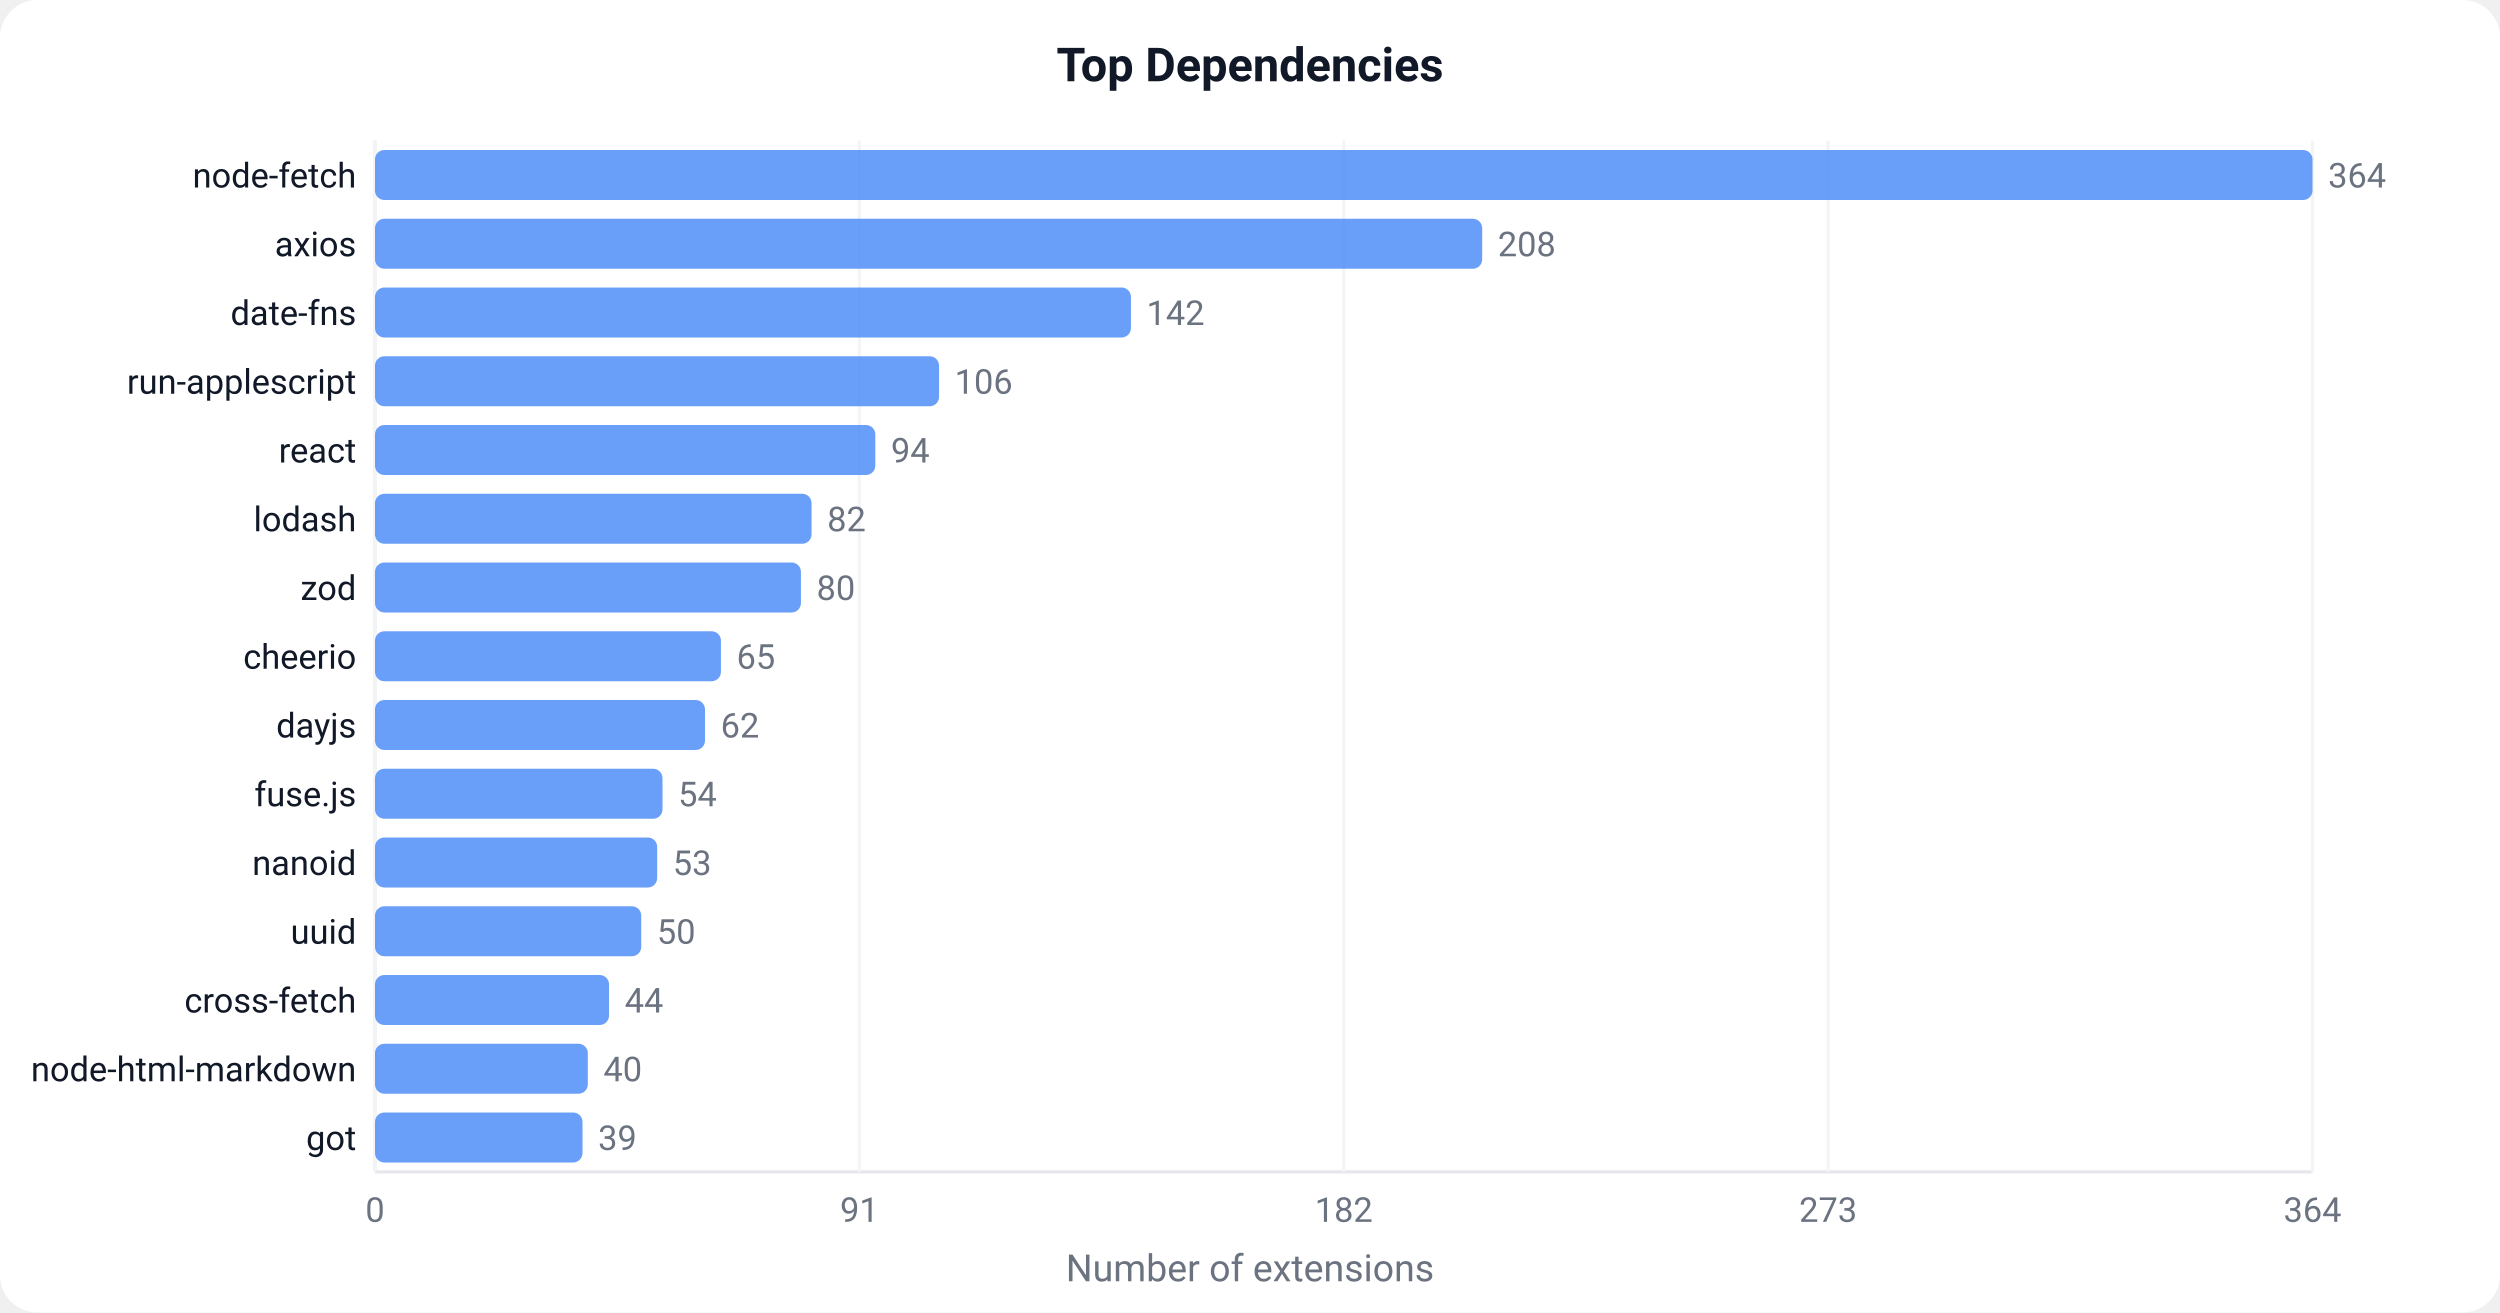
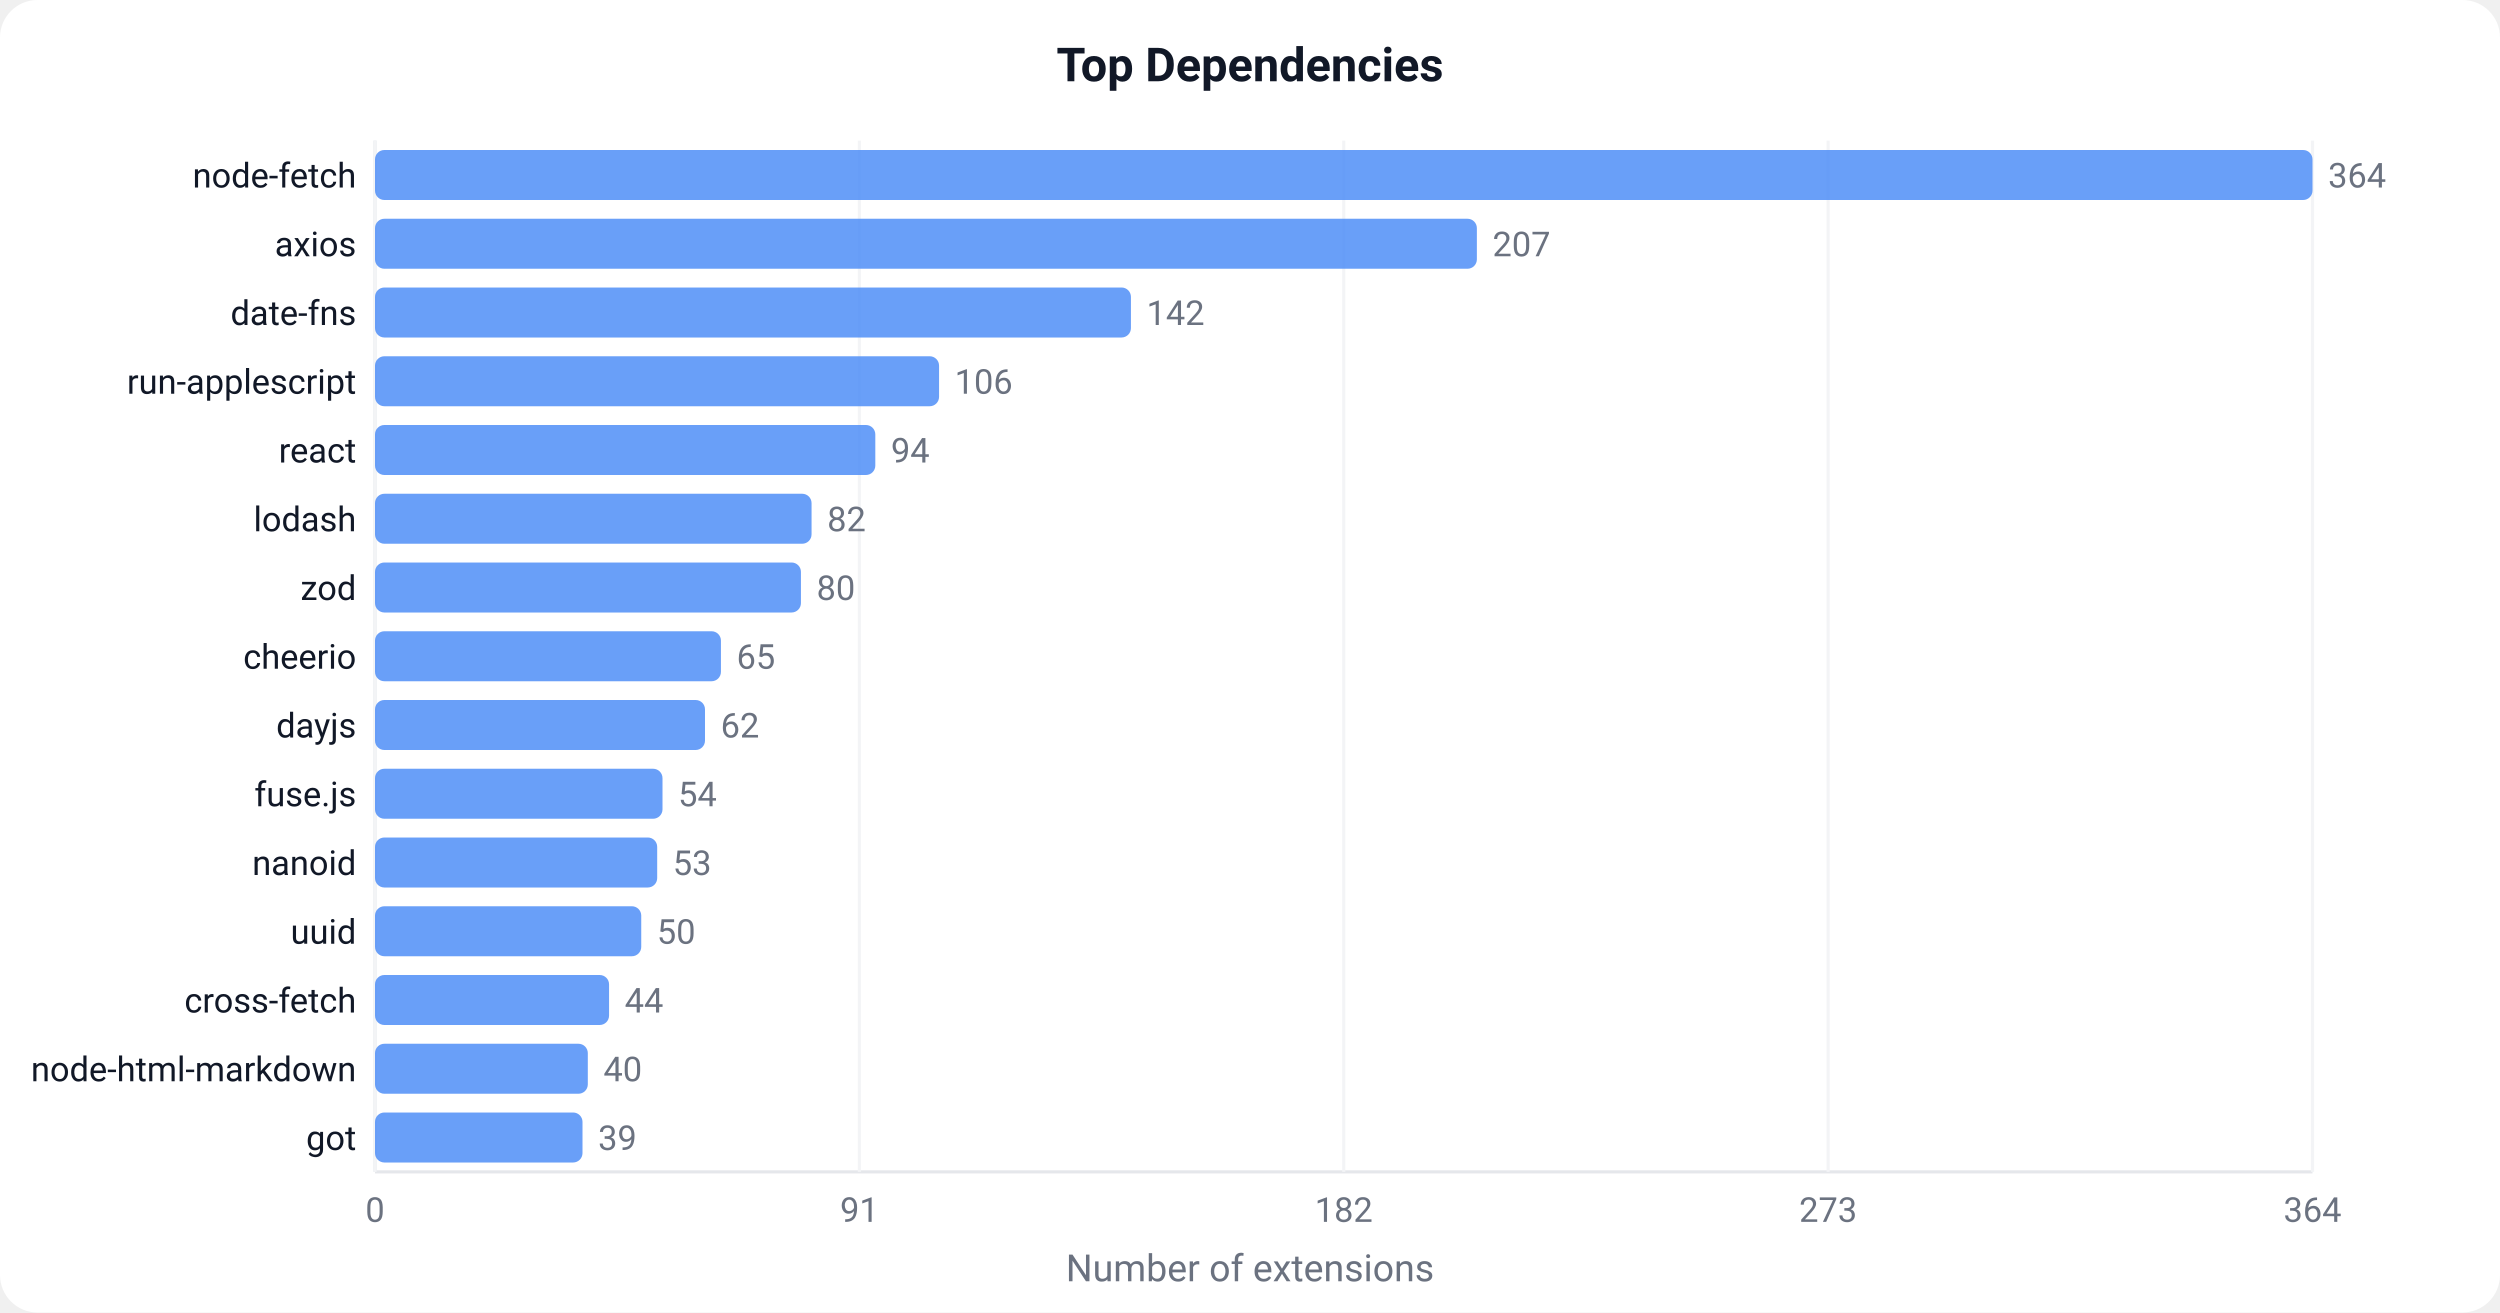
<svg xmlns="http://www.w3.org/2000/svg" width="800" height="420" viewBox="0 0 800 420">
  <defs>
    <style>text { font-family: -apple-system, BlinkMacSystemFont, 'Segoe UI', Roboto, sans-serif; }</style>
  </defs>
  <rect width="800" height="420" fill="#ffffff" rx="12" />
  <text x="400" y="26" text-anchor="middle" font-size="15" font-weight="600" fill="#111827">Top Dependencies</text>
  <line x1="120" y1="45" x2="120" y2="375" stroke="#e5e7eb" stroke-width="1" />
  <line x1="120" y1="375" x2="740" y2="375" stroke="#e5e7eb" stroke-width="1" />
  <line x1="120.0" y1="45" x2="120.0" y2="375" stroke="#f3f4f6" stroke-width="1" />
  <text x="120.0" y="391.0" text-anchor="middle" font-size="11" fill="#6b7280">0</text>
  <line x1="275.0" y1="45" x2="275.0" y2="375" stroke="#f3f4f6" stroke-width="1" />
  <text x="275.0" y="391.0" text-anchor="middle" font-size="11" fill="#6b7280">91</text>
  <line x1="430.0" y1="45" x2="430.0" y2="375" stroke="#f3f4f6" stroke-width="1" />
  <text x="430.0" y="391.0" text-anchor="middle" font-size="11" fill="#6b7280">182</text>
  <line x1="585.0" y1="45" x2="585.0" y2="375" stroke="#f3f4f6" stroke-width="1" />
  <text x="585.0" y="391.0" text-anchor="middle" font-size="11" fill="#6b7280">273</text>
  <line x1="740.0" y1="45" x2="740.0" y2="375" stroke="#f3f4f6" stroke-width="1" />
  <text x="740.0" y="391.0" text-anchor="middle" font-size="11" fill="#6b7280">364</text>
  <rect x="120" y="48.0" width="620.0" height="16" fill="#4F8EF7" rx="3" opacity="0.85" />
  <text x="114" y="60.0" text-anchor="end" font-size="11" fill="#111827">node-fetch</text>
  <text x="745.0" y="60.0" font-size="11" fill="#6b7280">364</text>
-   <rect x="120" y="70.0" width="354.3" height="16" fill="#4F8EF7" rx="3" opacity="0.85" />
+   <rect x="120" y="70.0" width="352.6" height="16" fill="#4F8EF7" rx="3" opacity="0.85" />
  <text x="114" y="82.0" text-anchor="end" font-size="11" fill="#111827">axios</text>
-   <text x="479.3" y="82.0" font-size="11" fill="#6b7280">208</text>
+   <text x="477.6" y="82.0" font-size="11" fill="#6b7280">207</text>
  <rect x="120" y="92.0" width="241.9" height="16" fill="#4F8EF7" rx="3" opacity="0.85" />
  <text x="114" y="104.0" text-anchor="end" font-size="11" fill="#111827">date-fns</text>
  <text x="366.9" y="104.0" font-size="11" fill="#6b7280">142</text>
  <rect x="120" y="114.0" width="180.5" height="16" fill="#4F8EF7" rx="3" opacity="0.85" />
  <text x="114" y="126.0" text-anchor="end" font-size="11" fill="#111827">run-applescript</text>
  <text x="305.5" y="126.0" font-size="11" fill="#6b7280">106</text>
  <rect x="120" y="136.0" width="160.1" height="16" fill="#4F8EF7" rx="3" opacity="0.85" />
  <text x="114" y="148.0" text-anchor="end" font-size="11" fill="#111827">react</text>
  <text x="285.1" y="148.0" font-size="11" fill="#6b7280">94</text>
  <rect x="120" y="158.0" width="139.7" height="16" fill="#4F8EF7" rx="3" opacity="0.85" />
  <text x="114" y="170.0" text-anchor="end" font-size="11" fill="#111827">lodash</text>
  <text x="264.7" y="170.0" font-size="11" fill="#6b7280">82</text>
  <rect x="120" y="180.0" width="136.3" height="16" fill="#4F8EF7" rx="3" opacity="0.85" />
  <text x="114" y="192.0" text-anchor="end" font-size="11" fill="#111827">zod</text>
  <text x="261.3" y="192.0" font-size="11" fill="#6b7280">80</text>
  <rect x="120" y="202.0" width="110.7" height="16" fill="#4F8EF7" rx="3" opacity="0.85" />
  <text x="114" y="214.0" text-anchor="end" font-size="11" fill="#111827">cheerio</text>
  <text x="235.7" y="214.0" font-size="11" fill="#6b7280">65</text>
  <rect x="120" y="224.0" width="105.6" height="16" fill="#4F8EF7" rx="3" opacity="0.85" />
  <text x="114" y="236.0" text-anchor="end" font-size="11" fill="#111827">dayjs</text>
  <text x="230.6" y="236.0" font-size="11" fill="#6b7280">62</text>
  <rect x="120" y="246.0" width="92.0" height="16" fill="#4F8EF7" rx="3" opacity="0.85" />
  <text x="114" y="258.0" text-anchor="end" font-size="11" fill="#111827">fuse.js</text>
  <text x="217.0" y="258.0" font-size="11" fill="#6b7280">54</text>
  <rect x="120" y="268.0" width="90.3" height="16" fill="#4F8EF7" rx="3" opacity="0.85" />
  <text x="114" y="280.0" text-anchor="end" font-size="11" fill="#111827">nanoid</text>
  <text x="215.3" y="280.0" font-size="11" fill="#6b7280">53</text>
  <rect x="120" y="290.0" width="85.2" height="16" fill="#4F8EF7" rx="3" opacity="0.85" />
  <text x="114" y="302.0" text-anchor="end" font-size="11" fill="#111827">uuid</text>
  <text x="210.2" y="302.0" font-size="11" fill="#6b7280">50</text>
  <rect x="120" y="312.0" width="74.9" height="16" fill="#4F8EF7" rx="3" opacity="0.85" />
  <text x="114" y="324.0" text-anchor="end" font-size="11" fill="#111827">cross-fetch</text>
  <text x="199.9" y="324.0" font-size="11" fill="#6b7280">44</text>
  <rect x="120" y="334.0" width="68.1" height="16" fill="#4F8EF7" rx="3" opacity="0.85" />
  <text x="114" y="346.0" text-anchor="end" font-size="11" fill="#111827">node-html-markdown</text>
  <text x="193.1" y="346.0" font-size="11" fill="#6b7280">40</text>
  <rect x="120" y="356.0" width="66.4" height="16" fill="#4F8EF7" rx="3" opacity="0.85" />
  <text x="114" y="368.0" text-anchor="end" font-size="11" fill="#111827">got</text>
  <text x="191.4" y="368.0" font-size="11" fill="#6b7280">39</text>
  <text x="400" y="410" text-anchor="middle" font-size="12" fill="#6b7280">Number of extensions</text>
</svg>
